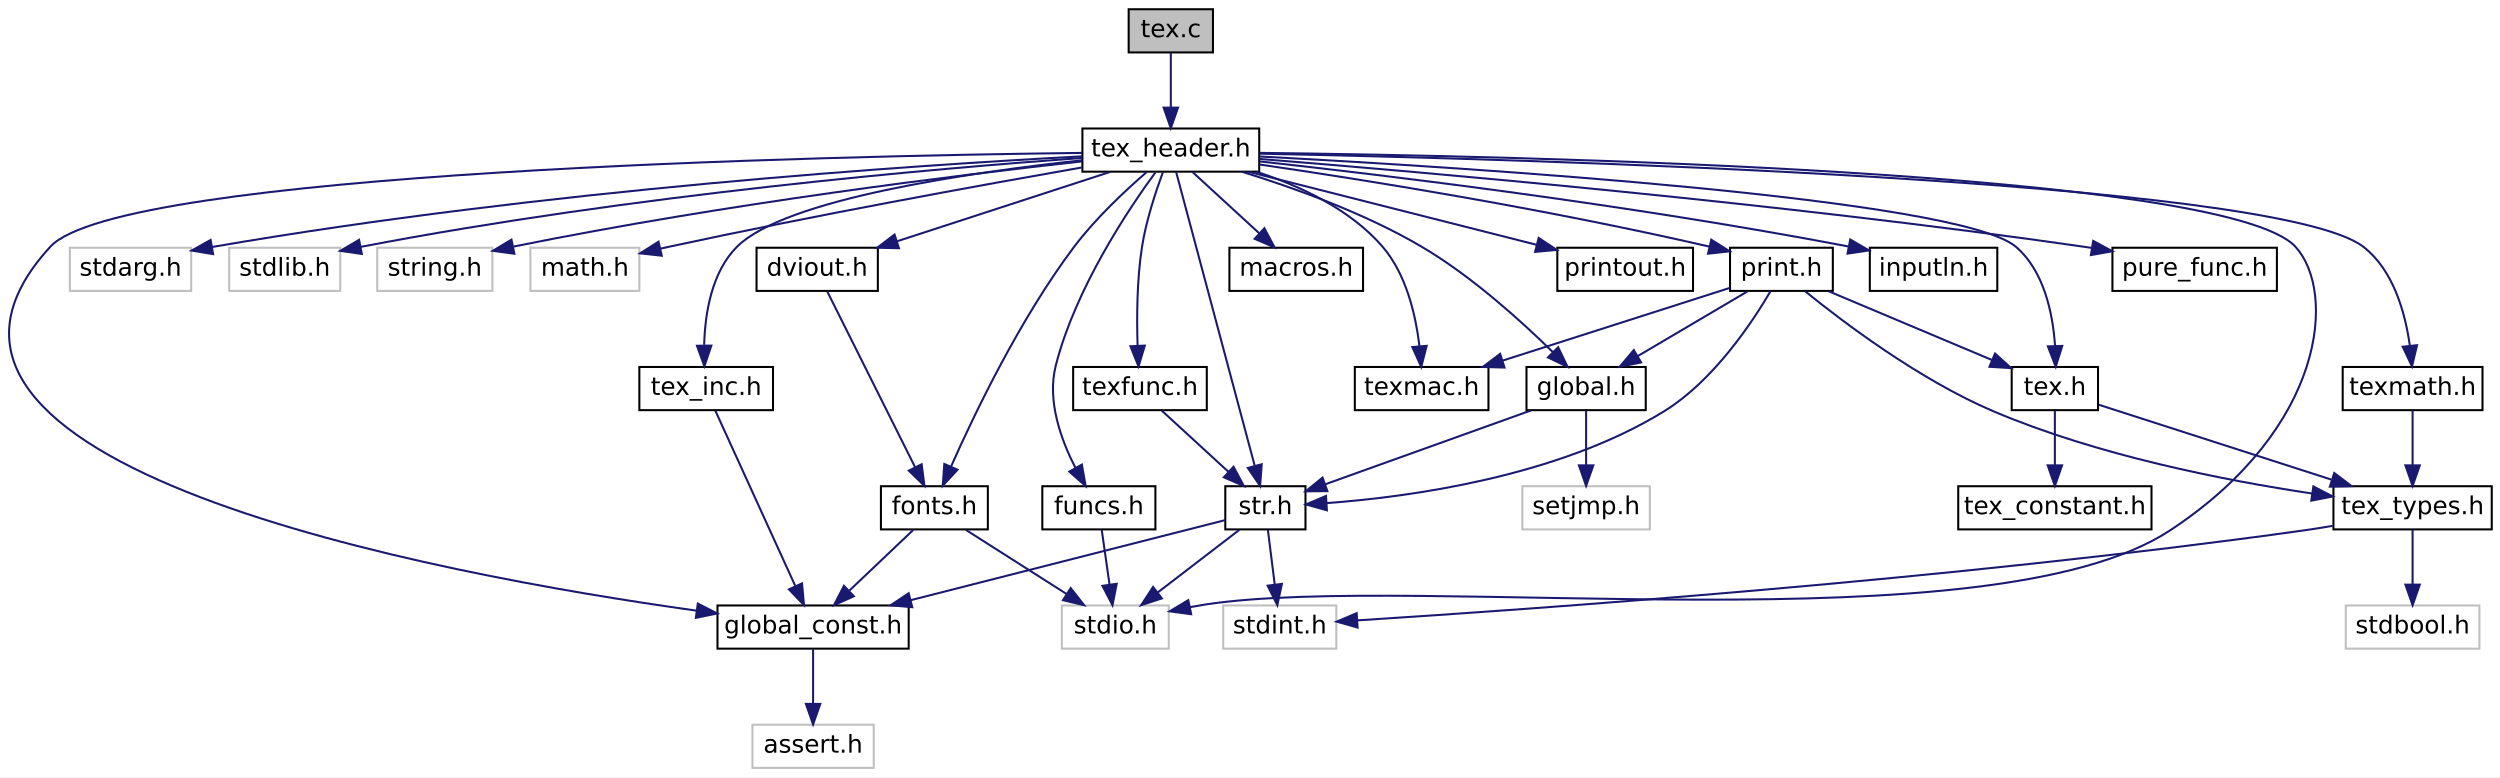
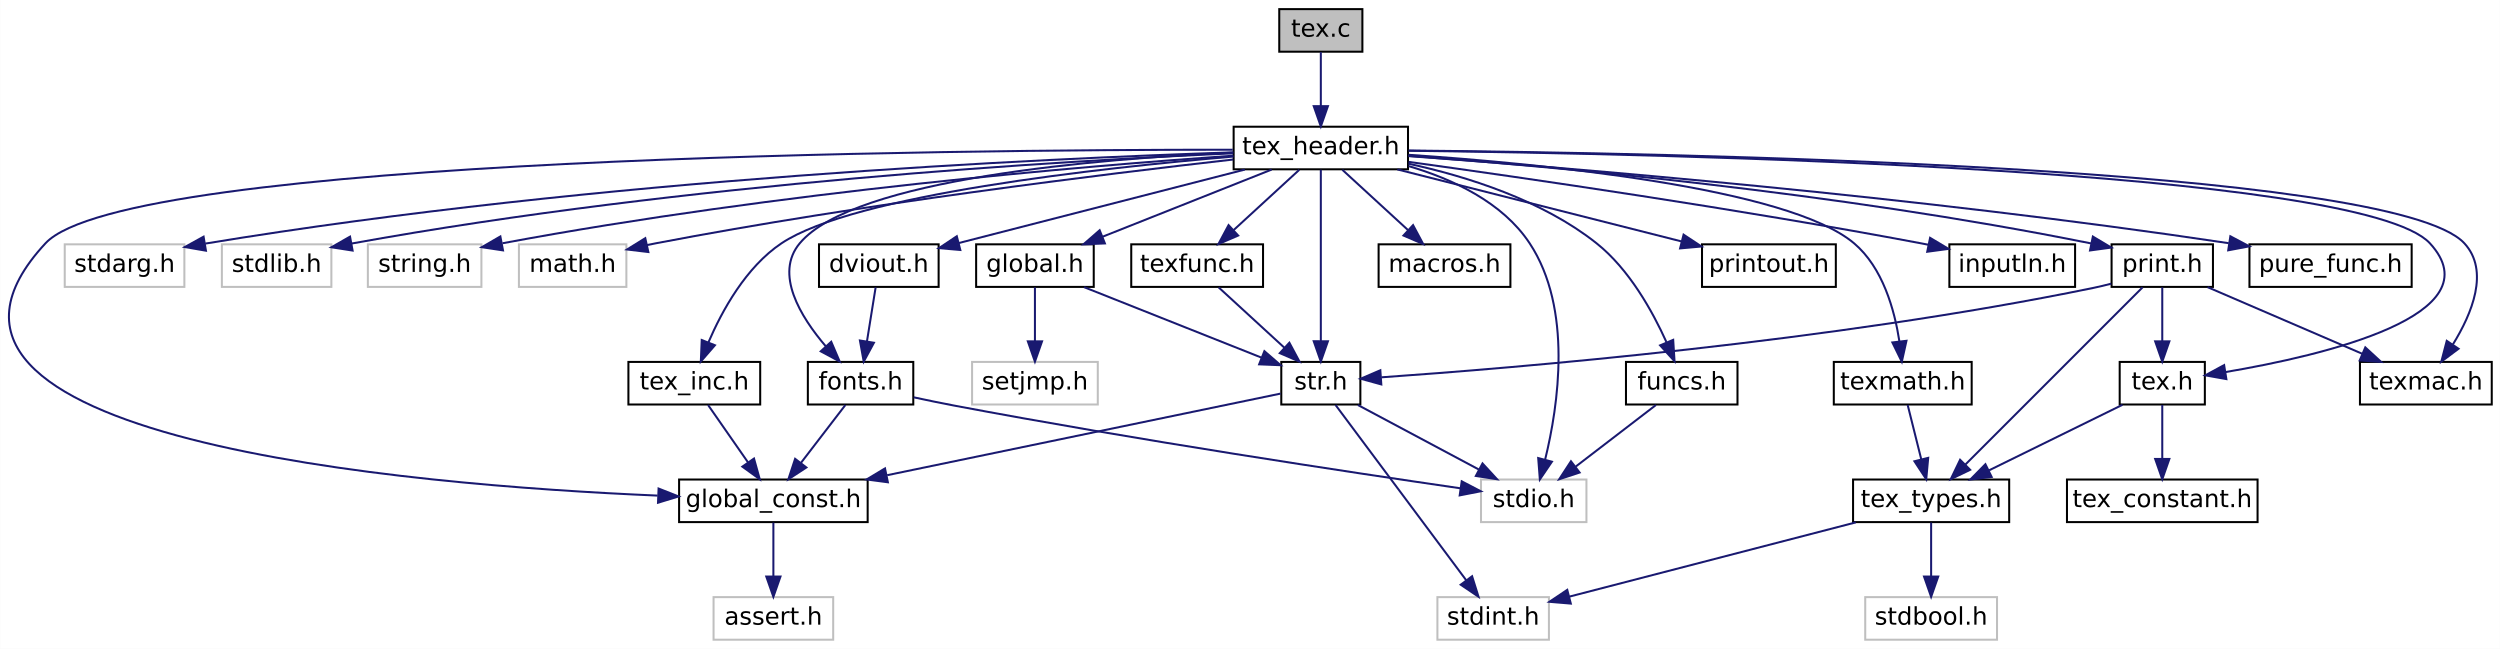
- <svg xmlns="http://www.w3.org/2000/svg" xmlns:xlink="http://www.w3.org/1999/xlink" width="1216pt" height="378pt" viewBox="0.00 0.00 1215.97 378.00">
-   <g id="graph0" class="graph" transform="scale(1 1) rotate(0) translate(4 374)">
-     <polygon fill="white" stroke="transparent" points="-4,4 -4,-374 1211.97,-374 1211.97,4 -4,4" />
+ <svg xmlns="http://www.w3.org/2000/svg" xmlns:xlink="http://www.w3.org/1999/xlink" width="1233pt" height="320pt" viewBox="0.00 0.00 1232.86 320.00">
+   <g id="graph0" class="graph" transform="scale(1 1) rotate(0) translate(4 316)">
+     <polygon fill="white" stroke="transparent" points="-4,4 -4,-316 1228.86,-316 1228.86,4 -4,4" />
    <g id="node1" class="node">
      <g id="a_node1">
        <a xlink:title=" ">
-           <polygon fill="#bfbfbf" stroke="black" points="544.97,-348.5 544.97,-369.5 585.97,-369.5 585.97,-348.5 544.97,-348.5" />
-           <text text-anchor="middle" x="565.47" y="-355.9" font-family="DejaVuSans" font-size="12.00">tex.c</text>
+           <polygon fill="#bfbfbf" stroke="black" points="626.86,-290.5 626.86,-311.5 667.86,-311.5 667.86,-290.5 626.86,-290.5" />
+           <text text-anchor="middle" x="647.36" y="-297.9" font-family="DejaVuSans" font-size="12.00">tex.c</text>
        </a>
      </g>
    </g>
    <g id="node2" class="node">
      <g id="a_node2">
        <a xlink:href="tex__header_8h.html" target="_top" xlink:title=" ">
-           <polygon fill="white" stroke="black" points="522.47,-290.5 522.47,-311.5 608.47,-311.5 608.47,-290.5 522.47,-290.5" />
-           <text text-anchor="middle" x="565.47" y="-297.9" font-family="DejaVuSans" font-size="12.00">tex_header.h</text>
+           <polygon fill="white" stroke="black" points="604.36,-232.5 604.36,-253.5 690.36,-253.5 690.36,-232.5 604.36,-232.5" />
+           <text text-anchor="middle" x="647.36" y="-239.9" font-family="DejaVuSans" font-size="12.00">tex_header.h</text>
        </a>
      </g>
    </g>
    <g id="edge1" class="edge">
-       <path fill="none" stroke="midnightblue" d="M565.47,-348.25C565.47,-340.94 565.47,-330.69 565.47,-321.7" />
-       <polygon fill="midnightblue" stroke="midnightblue" points="568.97,-321.64 565.47,-311.64 561.97,-321.64 568.97,-321.64" />
+       <path fill="none" stroke="midnightblue" d="M647.36,-290.25C647.36,-282.94 647.36,-272.69 647.36,-263.7" />
+       <polygon fill="midnightblue" stroke="midnightblue" points="650.86,-263.64 647.36,-253.64 643.86,-263.64 650.86,-263.64" />
    </g>
    <g id="node3" class="node">
      <g id="a_node3">
        <a xlink:title=" ">
-           <polygon fill="white" stroke="#bfbfbf" points="512.47,-58.5 512.47,-79.5 564.47,-79.5 564.47,-58.5 512.47,-58.5" />
-           <text text-anchor="middle" x="538.47" y="-65.9" font-family="DejaVuSans" font-size="12.00">stdio.h</text>
+           <polygon fill="white" stroke="#bfbfbf" points="726.36,-58.5 726.36,-79.5 778.36,-79.5 778.36,-58.5 726.36,-58.5" />
+           <text text-anchor="middle" x="752.36" y="-65.9" font-family="DejaVuSans" font-size="12.00">stdio.h</text>
        </a>
      </g>
    </g>
    <g id="edge2" class="edge">
-       <path fill="none" stroke="midnightblue" d="M608.83,-299.65C732.22,-298.19 1078.61,-290.83 1112.47,-254 1132.43,-232.3 1127.41,-165.93 1051.47,-116 964.13,-58.57 685.83,-95.63 582.47,-80 579.97,-79.62 577.39,-79.18 574.8,-78.69" />
-       <polygon fill="midnightblue" stroke="midnightblue" points="575.38,-75.24 564.88,-76.66 573.97,-82.1 575.38,-75.24" />
+       <path fill="none" stroke="midnightblue" d="M690.6,-234.09C712.4,-227.69 736.98,-216.27 750.36,-196 771.66,-163.73 764.5,-115.95 758.02,-89.47" />
+       <polygon fill="midnightblue" stroke="midnightblue" points="761.33,-88.29 755.38,-79.53 754.57,-90.09 761.33,-88.29" />
    </g>
    <g id="node4" class="node">
      <g id="a_node4">
        <a xlink:title=" ">
-           <polygon fill="white" stroke="#bfbfbf" points="29.97,-232.5 29.97,-253.5 88.97,-253.5 88.97,-232.5 29.97,-232.5" />
-           <text text-anchor="middle" x="59.47" y="-239.9" font-family="DejaVuSans" font-size="12.00">stdarg.h</text>
+           <polygon fill="white" stroke="#bfbfbf" points="27.86,-174.5 27.86,-195.5 86.86,-195.5 86.86,-174.5 27.86,-174.5" />
+           <text text-anchor="middle" x="57.36" y="-181.9" font-family="DejaVuSans" font-size="12.00">stdarg.h</text>
        </a>
      </g>
    </g>
    <g id="edge3" class="edge">
-       <path fill="none" stroke="midnightblue" d="M522.36,-297.96C441.33,-293.65 260.72,-281.78 99.3,-253.89" />
-       <polygon fill="midnightblue" stroke="midnightblue" points="99.64,-250.4 89.18,-252.12 98.43,-257.29 99.64,-250.4" />
+       <path fill="none" stroke="midnightblue" d="M604.18,-240.86C512.49,-237.9 291.5,-227.97 97.17,-195.86" />
+       <polygon fill="midnightblue" stroke="midnightblue" points="97.5,-192.36 87.06,-194.16 96.34,-199.27 97.5,-192.36" />
    </g>
    <g id="node5" class="node">
      <g id="a_node5">
        <a xlink:title=" ">
-           <polygon fill="white" stroke="#bfbfbf" points="107.47,-232.5 107.47,-253.5 161.47,-253.5 161.47,-232.5 107.47,-232.5" />
-           <text text-anchor="middle" x="134.47" y="-239.9" font-family="DejaVuSans" font-size="12.00">stdlib.h</text>
+           <polygon fill="white" stroke="#bfbfbf" points="105.36,-174.5 105.36,-195.5 159.36,-195.5 159.36,-174.5 105.36,-174.5" />
+           <text text-anchor="middle" x="132.36" y="-181.9" font-family="DejaVuSans" font-size="12.00">stdlib.h</text>
        </a>
      </g>
    </g>
    <g id="edge4" class="edge">
-       <path fill="none" stroke="midnightblue" d="M522.47,-297.19C451.32,-292.05 304.56,-279.45 171.46,-253.93" />
-       <polygon fill="midnightblue" stroke="midnightblue" points="171.98,-250.47 161.49,-251.99 170.64,-257.34 171.98,-250.47" />
+       <path fill="none" stroke="midnightblue" d="M604.07,-240.38C521.28,-236.74 334.77,-225.91 169.23,-195.87" />
+       <polygon fill="midnightblue" stroke="midnightblue" points="169.83,-192.42 159.37,-194.05 168.57,-199.3 169.83,-192.42" />
    </g>
    <g id="node6" class="node">
      <g id="a_node6">
        <a xlink:title=" ">
-           <polygon fill="white" stroke="#bfbfbf" points="179.47,-232.5 179.47,-253.5 235.47,-253.5 235.47,-232.5 179.47,-232.5" />
-           <text text-anchor="middle" x="207.47" y="-239.9" font-family="DejaVuSans" font-size="12.00">string.h</text>
+           <polygon fill="white" stroke="#bfbfbf" points="177.36,-174.5 177.36,-195.5 233.36,-195.5 233.36,-174.5 177.36,-174.5" />
+           <text text-anchor="middle" x="205.36" y="-181.9" font-family="DejaVuSans" font-size="12.00">string.h</text>
        </a>
      </g>
    </g>
    <g id="edge5" class="edge">
-       <path fill="none" stroke="midnightblue" d="M522.35,-295.51C462.39,-288.89 350.32,-275.19 245.76,-254.07" />
-       <polygon fill="midnightblue" stroke="midnightblue" points="246.17,-250.58 235.67,-252 244.76,-257.44 246.17,-250.58" />
+       <path fill="none" stroke="midnightblue" d="M604.18,-239.24C531.6,-234.15 380.48,-221.54 243.77,-196.03" />
+       <polygon fill="midnightblue" stroke="midnightblue" points="244.01,-192.51 233.54,-194.09 242.71,-199.39 244.01,-192.51" />
    </g>
    <g id="node7" class="node">
      <g id="a_node7">
        <a xlink:title=" ">
-           <polygon fill="white" stroke="#bfbfbf" points="253.97,-232.5 253.97,-253.5 306.97,-253.5 306.97,-232.5 253.97,-232.5" />
-           <text text-anchor="middle" x="280.47" y="-239.9" font-family="DejaVuSans" font-size="12.00">math.h</text>
+           <polygon fill="white" stroke="#bfbfbf" points="251.86,-174.5 251.86,-195.5 304.86,-195.5 304.86,-174.5 251.86,-174.5" />
+           <text text-anchor="middle" x="278.36" y="-181.9" font-family="DejaVuSans" font-size="12.00">math.h</text>
        </a>
      </g>
    </g>
    <g id="edge6" class="edge">
-       <path fill="none" stroke="midnightblue" d="M522.14,-292.54C473.25,-283.97 391.42,-269.11 321.47,-254 320.04,-253.69 318.58,-253.37 317.11,-253.04" />
-       <polygon fill="midnightblue" stroke="midnightblue" points="317.87,-249.62 307.33,-250.77 316.28,-256.44 317.87,-249.62" />
+       <path fill="none" stroke="midnightblue" d="M604.15,-237.33C541.2,-230.22 420.73,-215.42 319.36,-196 317.92,-195.72 316.45,-195.43 314.98,-195.12" />
+       <polygon fill="midnightblue" stroke="midnightblue" points="315.7,-191.7 305.18,-192.95 314.18,-198.53 315.7,-191.7" />
    </g>
    <g id="node8" class="node">
      <g id="a_node8">
        <a xlink:href="global__const_8h.html" target="_top" xlink:title=" ">
-           <polygon fill="white" stroke="black" points="344.97,-58.5 344.97,-79.5 437.97,-79.5 437.97,-58.5 344.97,-58.5" />
-           <text text-anchor="middle" x="391.47" y="-65.9" font-family="DejaVuSans" font-size="12.00">global_const.h</text>
+           <polygon fill="white" stroke="black" points="330.86,-58.5 330.86,-79.5 423.86,-79.5 423.86,-58.5 330.86,-58.5" />
+           <text text-anchor="middle" x="377.36" y="-65.9" font-family="DejaVuSans" font-size="12.00">global_const.h</text>
        </a>
      </g>
    </g>
    <g id="edge7" class="edge">
-       <path fill="none" stroke="midnightblue" d="M522.28,-299.63C399.33,-298.14 54.21,-290.7 20.47,-254 -77.48,-147.42 208.13,-94.67 334.56,-77.01" />
-       <polygon fill="midnightblue" stroke="midnightblue" points="335.4,-80.42 344.83,-75.6 334.45,-73.49 335.4,-80.42" />
+       <path fill="none" stroke="midnightblue" d="M603.92,-242.16C468.1,-242.2 58.1,-238.76 18.36,-196 -71.55,-99.28 197.92,-76.78 320.28,-71.57" />
+       <polygon fill="midnightblue" stroke="midnightblue" points="320.74,-75.05 330.6,-71.15 320.46,-68.06 320.74,-75.05" />
    </g>
    <g id="node10" class="node">
      <g id="a_node10">
        <a xlink:href="tex__inc_8h.html" target="_top" xlink:title=" ">
-           <polygon fill="white" stroke="black" points="306.97,-174.5 306.97,-195.5 371.97,-195.5 371.97,-174.5 306.97,-174.5" />
-           <text text-anchor="middle" x="339.47" y="-181.9" font-family="DejaVuSans" font-size="12.00">tex_inc.h</text>
+           <polygon fill="white" stroke="black" points="305.86,-116.5 305.86,-137.5 370.86,-137.5 370.86,-116.5 305.86,-116.5" />
+           <text text-anchor="middle" x="338.36" y="-123.9" font-family="DejaVuSans" font-size="12.00">tex_inc.h</text>
        </a>
      </g>
    </g>
    <g id="edge9" class="edge">
-       <path fill="none" stroke="midnightblue" d="M522.45,-296.06C467.77,-290.16 377.7,-277.17 354.47,-254 342.06,-241.62 338.9,-221.44 338.49,-206.27" />
-       <polygon fill="midnightblue" stroke="midnightblue" points="341.99,-205.9 338.6,-195.87 334.99,-205.83 341.99,-205.9" />
+       <path fill="none" stroke="midnightblue" d="M604.31,-238.79C538.61,-233.2 417.16,-219.92 381.36,-196 363.83,-184.29 352.02,-162.75 345.28,-147.04" />
+       <polygon fill="midnightblue" stroke="midnightblue" points="348.53,-145.72 341.58,-137.72 342.02,-148.31 348.53,-145.72" />
    </g>
    <g id="node11" class="node">
      <g id="a_node11">
        <a xlink:href="texmath_8h.html" target="_top" xlink:title=" ">
-           <polygon fill="white" stroke="black" points="1135.47,-174.5 1135.47,-195.5 1203.47,-195.5 1203.47,-174.5 1135.47,-174.5" />
-           <text text-anchor="middle" x="1169.47" y="-181.9" font-family="DejaVuSans" font-size="12.00">texmath.h</text>
+           <polygon fill="white" stroke="black" points="900.36,-116.5 900.36,-137.5 968.36,-137.5 968.36,-116.5 900.36,-116.5" />
+           <text text-anchor="middle" x="934.36" y="-123.9" font-family="DejaVuSans" font-size="12.00">texmath.h</text>
        </a>
      </g>
    </g>
    <g id="edge11" class="edge">
-       <path fill="none" stroke="midnightblue" d="M608.57,-299.25C735.74,-296.69 1103.18,-286.51 1145.47,-254 1160.17,-242.7 1165.9,-221.73 1168.11,-206.05" />
-       <polygon fill="midnightblue" stroke="midnightblue" points="1171.62,-206.09 1169.18,-195.78 1164.66,-205.36 1171.62,-206.09" />
+       <path fill="none" stroke="midnightblue" d="M690.61,-239.65C756.51,-235.23 877.85,-223.51 910.36,-196 924.51,-184.03 930.32,-163.16 932.7,-147.69" />
+       <polygon fill="midnightblue" stroke="midnightblue" points="936.2,-147.92 933.9,-137.58 929.25,-147.1 936.2,-147.92" />
    </g>
    <g id="node15" class="node">
      <g id="a_node15">
        <a xlink:href="tex_8h.html" target="_top" xlink:title=" ">
-           <polygon fill="white" stroke="black" points="974.47,-174.5 974.47,-195.5 1016.47,-195.5 1016.47,-174.5 974.47,-174.5" />
-           <text text-anchor="middle" x="995.47" y="-181.9" font-family="DejaVuSans" font-size="12.00">tex.h</text>
+           <polygon fill="white" stroke="black" points="1041.36,-116.5 1041.36,-137.5 1083.36,-137.5 1083.36,-116.5 1041.36,-116.5" />
+           <text text-anchor="middle" x="1062.36" y="-123.9" font-family="DejaVuSans" font-size="12.00">tex.h</text>
        </a>
      </g>
    </g>
    <g id="edge15" class="edge">
-       <path fill="none" stroke="midnightblue" d="M608.56,-297.88C708.33,-292.59 948.82,-277.52 976.47,-254 990.3,-242.24 994.49,-221.34 995.56,-205.8" />
-       <polygon fill="midnightblue" stroke="midnightblue" points="999.06,-205.75 995.89,-195.64 992.07,-205.53 999.06,-205.75" />
+       <path fill="none" stroke="midnightblue" d="M690.71,-241.65C814.1,-240.19 1160.49,-232.83 1194.36,-196 1226.87,-160.64 1142.13,-140.73 1093.59,-132.51" />
+       <polygon fill="midnightblue" stroke="midnightblue" points="1093.98,-129.03 1083.55,-130.89 1092.87,-135.94 1093.98,-129.03" />
    </g>
    <g id="node17" class="node">
      <g id="a_node17">
        <a xlink:href="str_8h.html" target="_top" xlink:title=" ">
-           <polygon fill="white" stroke="black" points="591.97,-116.5 591.97,-137.5 630.97,-137.5 630.97,-116.5 591.97,-116.5" />
-           <text text-anchor="middle" x="611.47" y="-123.9" font-family="DejaVuSans" font-size="12.00">str.h</text>
+           <polygon fill="white" stroke="black" points="627.86,-116.5 627.86,-137.5 666.86,-137.5 666.86,-116.5 627.86,-116.5" />
+           <text text-anchor="middle" x="647.36" y="-123.9" font-family="DejaVuSans" font-size="12.00">str.h</text>
        </a>
      </g>
    </g>
    <g id="edge18" class="edge">
-       <path fill="none" stroke="midnightblue" d="M568.08,-290.26C575.42,-262.82 596.36,-184.51 606.22,-147.64" />
-       <polygon fill="midnightblue" stroke="midnightblue" points="609.69,-148.2 608.9,-137.63 602.93,-146.39 609.69,-148.2" />
+       <path fill="none" stroke="midnightblue" d="M647.36,-232.28C647.36,-213.6 647.36,-172.37 647.36,-147.72" />
+       <polygon fill="midnightblue" stroke="midnightblue" points="650.86,-147.69 647.36,-137.69 643.86,-147.7 650.86,-147.69" />
    </g>
    <g id="node18" class="node">
      <g id="a_node18">
        <a xlink:href="texmac_8h.html" target="_top" xlink:title=" ">
-           <polygon fill="white" stroke="black" points="654.97,-174.5 654.97,-195.5 719.97,-195.5 719.97,-174.5 654.97,-174.5" />
-           <text text-anchor="middle" x="687.47" y="-181.9" font-family="DejaVuSans" font-size="12.00">texmac.h</text>
+           <polygon fill="white" stroke="black" points="1159.86,-116.5 1159.86,-137.5 1224.86,-137.5 1224.86,-116.5 1159.86,-116.5" />
+           <text text-anchor="middle" x="1192.36" y="-123.9" font-family="DejaVuSans" font-size="12.00">texmac.h</text>
        </a>
      </g>
    </g>
    <g id="edge22" class="edge">
-       <path fill="none" stroke="midnightblue" d="M607.25,-290.42C628.35,-283.57 652.74,-272.24 668.47,-254 680.08,-240.54 684.64,-220.5 686.4,-205.67" />
-       <polygon fill="midnightblue" stroke="midnightblue" points="689.91,-205.79 687.28,-195.53 682.93,-205.19 689.91,-205.79" />
+       <path fill="none" stroke="midnightblue" d="M690.7,-241.76C816.72,-240.63 1176.28,-234.06 1211.36,-196 1223.88,-182.42 1215.07,-161.26 1205.71,-146.15" />
+       <polygon fill="midnightblue" stroke="midnightblue" points="1208.48,-144 1199.99,-137.65 1202.67,-147.9 1208.48,-144" />
    </g>
    <g id="node19" class="node">
      <g id="a_node19">
        <a xlink:href="macros_8h.html" target="_top" xlink:title=" ">
-           <polygon fill="white" stroke="black" points="593.97,-232.5 593.97,-253.5 658.97,-253.5 658.97,-232.5 593.97,-232.5" />
-           <text text-anchor="middle" x="626.47" y="-239.9" font-family="DejaVuSans" font-size="12.00">macros.h</text>
+           <polygon fill="white" stroke="black" points="675.86,-174.5 675.86,-195.5 740.86,-195.5 740.86,-174.5 675.86,-174.5" />
+           <text text-anchor="middle" x="708.36" y="-181.9" font-family="DejaVuSans" font-size="12.00">macros.h</text>
        </a>
      </g>
    </g>
    <g id="edge23" class="edge">
-       <path fill="none" stroke="midnightblue" d="M576.1,-290.25C585.02,-282.05 597.96,-270.17 608.49,-260.51" />
-       <polygon fill="midnightblue" stroke="midnightblue" points="610.97,-262.98 615.97,-253.64 606.24,-257.83 610.97,-262.98" />
+       <path fill="none" stroke="midnightblue" d="M657.98,-232.25C666.91,-224.05 679.85,-212.17 690.38,-202.51" />
+       <polygon fill="midnightblue" stroke="midnightblue" points="692.85,-204.98 697.85,-195.64 688.12,-199.83 692.85,-204.98" />
    </g>
    <g id="node20" class="node">
      <g id="a_node20">
        <a xlink:href="funcs_8h.html" target="_top" xlink:title=" ">
-           <polygon fill="white" stroke="black" points="502.97,-116.5 502.97,-137.5 557.97,-137.5 557.97,-116.5 502.97,-116.5" />
-           <text text-anchor="middle" x="530.47" y="-123.9" font-family="DejaVuSans" font-size="12.00">funcs.h</text>
+           <polygon fill="white" stroke="black" points="797.86,-116.5 797.86,-137.5 852.86,-137.5 852.86,-116.5 797.86,-116.5" />
+           <text text-anchor="middle" x="825.36" y="-123.9" font-family="DejaVuSans" font-size="12.00">funcs.h</text>
        </a>
      </g>
    </g>
    <g id="edge24" class="edge">
-       <path fill="none" stroke="midnightblue" d="M558.13,-290.36C545.23,-272.77 519,-233.78 509.47,-196 505.2,-179.03 512.08,-160.03 519.08,-146.43" />
-       <polygon fill="midnightblue" stroke="midnightblue" points="522.2,-148.03 524.05,-137.59 516.1,-144.6 522.2,-148.03" />
+       <path fill="none" stroke="midnightblue" d="M690.56,-235.27C719.29,-229.02 756.53,-217.33 783.36,-196 799.42,-183.23 810.94,-162.52 817.8,-147.31" />
+       <polygon fill="midnightblue" stroke="midnightblue" points="821.15,-148.39 821.81,-137.82 814.7,-145.67 821.15,-148.39" />
    </g>
    <g id="node21" class="node">
      <g id="a_node21">
        <a xlink:href="global_8h.html" target="_top" xlink:title=" ">
-           <polygon fill="white" stroke="black" points="738.47,-174.5 738.47,-195.5 796.47,-195.5 796.47,-174.5 738.47,-174.5" />
-           <text text-anchor="middle" x="767.47" y="-181.9" font-family="DejaVuSans" font-size="12.00">global.h</text>
+           <polygon fill="white" stroke="black" points="477.36,-174.5 477.36,-195.5 535.36,-195.5 535.36,-174.5 477.36,-174.5" />
+           <text text-anchor="middle" x="506.36" y="-181.9" font-family="DejaVuSans" font-size="12.00">global.h</text>
        </a>
      </g>
    </g>
    <g id="edge26" class="edge">
-       <path fill="none" stroke="midnightblue" d="M600.03,-290.47C625.27,-282.69 659.78,-270.32 687.47,-254 711.81,-239.66 736,-217.76 751.3,-202.71" />
-       <polygon fill="midnightblue" stroke="midnightblue" points="753.87,-205.09 758.45,-195.54 748.91,-200.15 753.87,-205.09" />
+       <path fill="none" stroke="midnightblue" d="M623.12,-232.37C600.08,-223.22 565.24,-209.38 539.61,-199.21" />
+       <polygon fill="midnightblue" stroke="midnightblue" points="540.87,-195.94 530.28,-195.5 538.28,-202.45 540.87,-195.94" />
    </g>
    <g id="node23" class="node">
      <g id="a_node23">
        <a xlink:href="printout_8h.html" target="_top" xlink:title=" ">
-           <polygon fill="white" stroke="black" points="753.47,-232.5 753.47,-253.5 819.47,-253.5 819.47,-232.5 753.47,-232.5" />
-           <text text-anchor="middle" x="786.47" y="-239.9" font-family="DejaVuSans" font-size="12.00">printout.h</text>
+           <polygon fill="white" stroke="black" points="835.36,-174.5 835.36,-195.5 901.36,-195.5 901.36,-174.5 835.36,-174.5" />
+           <text text-anchor="middle" x="868.36" y="-181.9" font-family="DejaVuSans" font-size="12.00">printout.h</text>
        </a>
      </g>
    </g>
    <g id="edge29" class="edge">
-       <path fill="none" stroke="midnightblue" d="M603.21,-290.44C642.08,-280.59 702.57,-265.26 743.32,-254.94" />
-       <polygon fill="midnightblue" stroke="midnightblue" points="744.39,-258.27 753.22,-252.43 742.67,-251.49 744.39,-258.27" />
+       <path fill="none" stroke="midnightblue" d="M685.1,-232.44C723.97,-222.59 784.46,-207.26 825.2,-196.94" />
+       <polygon fill="midnightblue" stroke="midnightblue" points="826.27,-200.27 835.11,-194.43 824.55,-193.49 826.27,-200.27" />
    </g>
    <g id="node24" class="node">
      <g id="a_node24">
        <a xlink:href="fonts_8h.html" target="_top" xlink:title=" ">
-           <polygon fill="white" stroke="black" points="424.47,-116.5 424.47,-137.5 476.47,-137.5 476.47,-116.5 424.47,-116.5" />
-           <text text-anchor="middle" x="450.47" y="-123.9" font-family="DejaVuSans" font-size="12.00">fonts.h</text>
+           <polygon fill="white" stroke="black" points="394.36,-116.5 394.36,-137.5 446.36,-137.5 446.36,-116.5 394.36,-116.5" />
+           <text text-anchor="middle" x="420.36" y="-123.9" font-family="DejaVuSans" font-size="12.00">fonts.h</text>
        </a>
      </g>
    </g>
    <g id="edge30" class="edge">
-       <path fill="none" stroke="midnightblue" d="M553.68,-290.26C543.53,-281.48 528.91,-267.86 518.47,-254 492.19,-219.1 469.94,-172.72 458.58,-147.08" />
-       <polygon fill="midnightblue" stroke="midnightblue" points="461.72,-145.52 454.52,-137.75 455.3,-148.32 461.72,-145.52" />
+       <path fill="none" stroke="midnightblue" d="M604.16,-240.72C538.18,-237.75 417.12,-227.98 390.36,-196 377.78,-180.97 390.69,-159.84 403.26,-145.14" />
+       <polygon fill="midnightblue" stroke="midnightblue" points="405.89,-147.45 410.05,-137.71 400.72,-142.73 405.89,-147.45" />
    </g>
    <g id="node25" class="node">
      <g id="a_node25">
        <a xlink:href="inputln_8h.html" target="_top" xlink:title=" ">
-           <polygon fill="white" stroke="black" points="905.47,-232.5 905.47,-253.5 967.47,-253.5 967.47,-232.5 905.47,-232.5" />
-           <text text-anchor="middle" x="936.47" y="-239.9" font-family="DejaVuSans" font-size="12.00">inputln.h</text>
+           <polygon fill="white" stroke="black" points="957.36,-174.5 957.36,-195.5 1019.36,-195.5 1019.36,-174.5 957.36,-174.5" />
+           <text text-anchor="middle" x="988.36" y="-181.9" font-family="DejaVuSans" font-size="12.00">inputln.h</text>
        </a>
      </g>
    </g>
    <g id="edge33" class="edge">
-       <path fill="none" stroke="midnightblue" d="M608.56,-295.5C670.04,-288.76 786.62,-274.76 894.98,-254.13" />
-       <polygon fill="midnightblue" stroke="midnightblue" points="895.95,-257.51 905.1,-252.18 894.62,-250.64 895.95,-257.51" />
+       <path fill="none" stroke="midnightblue" d="M690.65,-236.16C748.44,-228.17 853.92,-212.87 943.36,-196 944.6,-195.77 945.85,-195.52 947.12,-195.27" />
+       <polygon fill="midnightblue" stroke="midnightblue" points="947.85,-198.7 956.94,-193.25 946.44,-191.84 947.85,-198.7" />
    </g>
    <g id="node26" class="node">
      <g id="a_node26">
        <a xlink:href="dviout_8h.html" target="_top" xlink:title=" ">
-           <polygon fill="white" stroke="black" points="363.97,-232.5 363.97,-253.5 422.97,-253.5 422.97,-232.5 363.97,-232.5" />
-           <text text-anchor="middle" x="393.47" y="-239.9" font-family="DejaVuSans" font-size="12.00">dviout.h</text>
+           <polygon fill="white" stroke="black" points="399.86,-174.5 399.86,-195.5 458.86,-195.5 458.86,-174.5 399.86,-174.5" />
+           <text text-anchor="middle" x="429.36" y="-181.9" font-family="DejaVuSans" font-size="12.00">dviout.h</text>
        </a>
      </g>
    </g>
    <g id="edge34" class="edge">
-       <path fill="none" stroke="midnightblue" d="M535.91,-290.37C507.31,-281.06 463.8,-266.9 432.39,-256.67" />
-       <polygon fill="midnightblue" stroke="midnightblue" points="433.25,-253.27 422.66,-253.5 431.08,-259.93 433.25,-253.27" />
+       <path fill="none" stroke="midnightblue" d="M609.88,-232.37C570.49,-222.25 508.79,-206.4 468.7,-196.11" />
+       <polygon fill="midnightblue" stroke="midnightblue" points="469.56,-192.71 459.01,-193.62 467.82,-199.49 469.56,-192.71" />
    </g>
    <g id="node27" class="node">
      <g id="a_node27">
        <a xlink:href="pure__func_8h.html" target="_top" xlink:title=" ">
-           <polygon fill="white" stroke="black" points="1023.47,-232.5 1023.47,-253.5 1103.47,-253.5 1103.47,-232.5 1023.47,-232.5" />
-           <text text-anchor="middle" x="1063.47" y="-239.9" font-family="DejaVuSans" font-size="12.00">pure_func.h</text>
+           <polygon fill="white" stroke="black" points="1105.36,-174.5 1105.36,-195.5 1185.36,-195.5 1185.36,-174.5 1105.36,-174.5" />
+           <text text-anchor="middle" x="1145.36" y="-181.9" font-family="DejaVuSans" font-size="12.00">pure_func.h</text>
        </a>
      </g>
    </g>
    <g id="edge36" class="edge">
-       <path fill="none" stroke="midnightblue" d="M608.48,-296.69C687.92,-290.33 862.97,-275.12 1009.47,-254 1010.75,-253.82 1012.04,-253.62 1013.34,-253.43" />
-       <polygon fill="midnightblue" stroke="midnightblue" points="1014.12,-256.84 1023.43,-251.78 1013,-249.93 1014.12,-256.84" />
+       <path fill="none" stroke="midnightblue" d="M690.57,-239.01C769.1,-233.26 940.64,-219.27 1095.15,-196.05" />
+       <polygon fill="midnightblue" stroke="midnightblue" points="1095.94,-199.47 1105.3,-194.51 1094.89,-192.55 1095.94,-199.47" />
    </g>
    <g id="node28" class="node">
      <g id="a_node28">
        <a xlink:href="print_8h.html" target="_top" xlink:title=" ">
-           <polygon fill="white" stroke="black" points="837.47,-232.5 837.47,-253.5 887.47,-253.5 887.47,-232.5 837.47,-232.5" />
-           <text text-anchor="middle" x="862.47" y="-239.9" font-family="DejaVuSans" font-size="12.00">print.h</text>
+           <polygon fill="white" stroke="black" points="1037.36,-174.5 1037.36,-195.5 1087.36,-195.5 1087.36,-174.5 1037.36,-174.5" />
+           <text text-anchor="middle" x="1062.36" y="-181.9" font-family="DejaVuSans" font-size="12.00">print.h</text>
        </a>
      </g>
    </g>
    <g id="edge37" class="edge">
-       <path fill="none" stroke="midnightblue" d="M608.6,-293.99C658.95,-286.63 744.88,-273.02 827.51,-254.03" />
-       <polygon fill="midnightblue" stroke="midnightblue" points="828.36,-257.42 837.31,-251.75 826.77,-250.61 828.36,-257.42" />
+       <path fill="none" stroke="midnightblue" d="M690.59,-239.13C759.83,-234.02 899.96,-221.58 1027.3,-195.93" />
+       <polygon fill="midnightblue" stroke="midnightblue" points="1028.13,-199.33 1037.22,-193.9 1026.73,-192.47 1028.13,-199.33" />
    </g>
    <g id="node29" class="node">
      <g id="a_node29">
        <a xlink:href="texfunc_8h.html" target="_top" xlink:title=" ">
-           <polygon fill="white" stroke="black" points="517.97,-174.5 517.97,-195.5 582.97,-195.5 582.97,-174.5 517.97,-174.5" />
-           <text text-anchor="middle" x="550.47" y="-181.9" font-family="DejaVuSans" font-size="12.00">texfunc.h</text>
-         </a>
-       </g>
-     </g>
-     <g id="edge43" class="edge">
-       <path fill="none" stroke="midnightblue" d="M561.65,-290.32C558.24,-281.13 553.49,-266.87 551.47,-254 548.97,-237.96 548.86,-219.53 549.31,-205.91" />
-       <polygon fill="midnightblue" stroke="midnightblue" points="552.81,-205.9 549.77,-195.76 545.82,-205.59 552.81,-205.9" />
+           <polygon fill="white" stroke="black" points="553.86,-174.5 553.86,-195.5 618.86,-195.5 618.86,-174.5 553.86,-174.5" />
+           <text text-anchor="middle" x="586.36" y="-181.9" font-family="DejaVuSans" font-size="12.00">texfunc.h</text>
+         </a>
+       </g>
+     </g>
+     <g id="edge42" class="edge">
+       <path fill="none" stroke="midnightblue" d="M636.73,-232.25C627.81,-224.05 614.87,-212.17 604.34,-202.51" />
+       <polygon fill="midnightblue" stroke="midnightblue" points="606.59,-199.83 596.86,-195.64 601.86,-204.98 606.59,-199.83" />
    </g>
    <g id="node9" class="node">
      <g id="a_node9">
        <a xlink:title=" ">
-           <polygon fill="white" stroke="#bfbfbf" points="361.97,-0.5 361.97,-21.5 420.97,-21.5 420.97,-0.5 361.97,-0.5" />
-           <text text-anchor="middle" x="391.47" y="-7.9" font-family="DejaVuSans" font-size="12.00">assert.h</text>
+           <polygon fill="white" stroke="#bfbfbf" points="347.86,-0.5 347.86,-21.5 406.86,-21.5 406.86,-0.5 347.86,-0.5" />
+           <text text-anchor="middle" x="377.36" y="-7.9" font-family="DejaVuSans" font-size="12.00">assert.h</text>
        </a>
      </g>
    </g>
    <g id="edge8" class="edge">
-       <path fill="none" stroke="midnightblue" d="M391.47,-58.25C391.47,-50.94 391.47,-40.69 391.47,-31.7" />
-       <polygon fill="midnightblue" stroke="midnightblue" points="394.97,-31.64 391.47,-21.64 387.97,-31.64 394.97,-31.64" />
+       <path fill="none" stroke="midnightblue" d="M377.36,-58.25C377.36,-50.94 377.36,-40.69 377.36,-31.7" />
+       <polygon fill="midnightblue" stroke="midnightblue" points="380.86,-31.64 377.36,-21.64 373.86,-31.64 380.86,-31.64" />
    </g>
    <g id="edge10" class="edge">
-       <path fill="none" stroke="midnightblue" d="M343.91,-174.28C352.5,-155.43 371.58,-113.62 382.78,-89.05" />
-       <polygon fill="midnightblue" stroke="midnightblue" points="386.09,-90.25 387.05,-79.69 379.72,-87.34 386.09,-90.25" />
+       <path fill="none" stroke="midnightblue" d="M345.15,-116.25C350.58,-108.46 358.32,-97.33 364.86,-87.94" />
+       <polygon fill="midnightblue" stroke="midnightblue" points="367.8,-89.85 370.64,-79.64 362.06,-85.85 367.8,-89.85" />
    </g>
    <g id="node12" class="node">
      <g id="a_node12">
        <a xlink:href="tex__types_8h.html" target="_top" xlink:title=" ">
-           <polygon fill="white" stroke="black" points="1130.97,-116.5 1130.97,-137.5 1207.97,-137.5 1207.97,-116.5 1130.97,-116.5" />
-           <text text-anchor="middle" x="1169.47" y="-123.9" font-family="DejaVuSans" font-size="12.00">tex_types.h</text>
+           <polygon fill="white" stroke="black" points="909.86,-58.5 909.86,-79.5 986.86,-79.5 986.86,-58.5 909.86,-58.5" />
+           <text text-anchor="middle" x="948.36" y="-65.9" font-family="DejaVuSans" font-size="12.00">tex_types.h</text>
        </a>
      </g>
    </g>
    <g id="edge12" class="edge">
-       <path fill="none" stroke="midnightblue" d="M1169.47,-174.25C1169.47,-166.94 1169.47,-156.69 1169.47,-147.7" />
-       <polygon fill="midnightblue" stroke="midnightblue" points="1172.97,-147.64 1169.47,-137.64 1165.97,-147.64 1172.97,-147.64" />
+       <path fill="none" stroke="midnightblue" d="M936.8,-116.25C938.64,-108.86 941.24,-98.47 943.51,-89.41" />
+       <polygon fill="midnightblue" stroke="midnightblue" points="946.92,-90.19 945.95,-79.64 940.13,-88.5 946.92,-90.19" />
    </g>
    <g id="node13" class="node">
      <g id="a_node13">
        <a xlink:title=" ">
-           <polygon fill="white" stroke="#bfbfbf" points="1136.97,-58.5 1136.97,-79.5 1201.97,-79.5 1201.97,-58.5 1136.97,-58.5" />
-           <text text-anchor="middle" x="1169.47" y="-65.9" font-family="DejaVuSans" font-size="12.00">stdbool.h</text>
+           <polygon fill="white" stroke="#bfbfbf" points="915.86,-0.5 915.86,-21.5 980.86,-21.5 980.86,-0.5 915.86,-0.5" />
+           <text text-anchor="middle" x="948.36" y="-7.9" font-family="DejaVuSans" font-size="12.00">stdbool.h</text>
        </a>
      </g>
    </g>
    <g id="edge13" class="edge">
-       <path fill="none" stroke="midnightblue" d="M1169.47,-116.25C1169.47,-108.94 1169.47,-98.69 1169.47,-89.7" />
-       <polygon fill="midnightblue" stroke="midnightblue" points="1172.97,-89.64 1169.47,-79.64 1165.97,-89.64 1172.97,-89.64" />
+       <path fill="none" stroke="midnightblue" d="M948.36,-58.25C948.36,-50.94 948.36,-40.69 948.36,-31.7" />
+       <polygon fill="midnightblue" stroke="midnightblue" points="951.86,-31.64 948.36,-21.64 944.86,-31.64 951.86,-31.64" />
    </g>
    <g id="node14" class="node">
      <g id="a_node14">
        <a xlink:title=" ">
-           <polygon fill="white" stroke="#bfbfbf" points="590.97,-58.5 590.97,-79.5 645.97,-79.5 645.97,-58.5 590.97,-58.5" />
-           <text text-anchor="middle" x="618.47" y="-65.9" font-family="DejaVuSans" font-size="12.00">stdint.h</text>
+           <polygon fill="white" stroke="#bfbfbf" points="704.86,-0.5 704.86,-21.5 759.86,-21.5 759.86,-0.5 704.86,-0.5" />
+           <text text-anchor="middle" x="732.36" y="-7.9" font-family="DejaVuSans" font-size="12.00">stdint.h</text>
        </a>
      </g>
    </g>
    <g id="edge14" class="edge">
-       <path fill="none" stroke="midnightblue" d="M1130.76,-118.26C1125.96,-117.43 1121.11,-116.65 1116.47,-116 945.37,-92.01 739.38,-77.52 656.11,-72.26" />
-       <polygon fill="midnightblue" stroke="midnightblue" points="656.31,-68.76 646.11,-71.63 655.87,-75.75 656.31,-68.76" />
+       <path fill="none" stroke="midnightblue" d="M911.23,-58.37C871.72,-48.13 809.57,-32.02 769.91,-21.74" />
+       <polygon fill="midnightblue" stroke="midnightblue" points="770.65,-18.31 760.1,-19.19 768.9,-25.09 770.65,-18.31" />
    </g>
    <g id="edge16" class="edge">
-       <path fill="none" stroke="midnightblue" d="M1016.81,-177.13C1044.89,-168.1 1094.8,-152.03 1129.89,-140.74" />
-       <polygon fill="midnightblue" stroke="midnightblue" points="1131.36,-143.94 1139.81,-137.55 1129.22,-137.28 1131.36,-143.94" />
+       <path fill="none" stroke="midnightblue" d="M1042.76,-116.37C1024.62,-107.46 997.44,-94.11 976.9,-84.02" />
+       <polygon fill="midnightblue" stroke="midnightblue" points="978.22,-80.77 967.7,-79.5 975.13,-87.05 978.22,-80.77" />
    </g>
    <g id="node16" class="node">
      <g id="a_node16">
        <a xlink:href="tex__constant_8h.html" target="_top" xlink:title=" ">
-           <polygon fill="white" stroke="black" points="948.47,-116.5 948.47,-137.5 1042.47,-137.5 1042.47,-116.5 948.47,-116.5" />
-           <text text-anchor="middle" x="995.47" y="-123.9" font-family="DejaVuSans" font-size="12.00">tex_constant.h</text>
+           <polygon fill="white" stroke="black" points="1015.36,-58.5 1015.36,-79.5 1109.36,-79.5 1109.36,-58.5 1015.36,-58.5" />
+           <text text-anchor="middle" x="1062.36" y="-65.9" font-family="DejaVuSans" font-size="12.00">tex_constant.h</text>
        </a>
      </g>
    </g>
    <g id="edge17" class="edge">
-       <path fill="none" stroke="midnightblue" d="M995.47,-174.25C995.47,-166.94 995.47,-156.69 995.47,-147.7" />
-       <polygon fill="midnightblue" stroke="midnightblue" points="998.97,-147.64 995.47,-137.64 991.97,-147.64 998.97,-147.64" />
+       <path fill="none" stroke="midnightblue" d="M1062.36,-116.25C1062.36,-108.94 1062.36,-98.69 1062.36,-89.7" />
+       <polygon fill="midnightblue" stroke="midnightblue" points="1065.86,-89.64 1062.36,-79.64 1058.86,-89.64 1065.86,-89.64" />
    </g>
    <g id="edge19" class="edge">
-       <path fill="none" stroke="midnightblue" d="M598.76,-116.25C587.87,-107.89 571.99,-95.71 559.25,-85.94" />
-       <polygon fill="midnightblue" stroke="midnightblue" points="561.11,-82.95 551.04,-79.64 556.85,-88.51 561.11,-82.95" />
+       <path fill="none" stroke="midnightblue" d="M665.65,-116.25C682.13,-107.45 706.59,-94.41 725.33,-84.41" />
+       <polygon fill="midnightblue" stroke="midnightblue" points="727.1,-87.44 734.28,-79.64 723.81,-81.26 727.1,-87.44" />
    </g>
    <g id="edge21" class="edge">
-       <path fill="none" stroke="midnightblue" d="M591.95,-121.03C557.88,-112.36 486.67,-94.23 438.95,-82.08" />
-       <polygon fill="midnightblue" stroke="midnightblue" points="439.7,-78.66 429.15,-79.59 437.97,-85.45 439.7,-78.66" />
+       <path fill="none" stroke="midnightblue" d="M627.5,-121.88C587.1,-113.5 494.01,-94.19 433.49,-81.64" />
+       <polygon fill="midnightblue" stroke="midnightblue" points="433.83,-78.14 423.33,-79.53 432.41,-84.99 433.83,-78.14" />
    </g>
    <g id="edge20" class="edge">
-       <path fill="none" stroke="midnightblue" d="M612.69,-116.25C613.61,-108.94 614.89,-98.69 616.01,-89.7" />
-       <polygon fill="midnightblue" stroke="midnightblue" points="619.5,-90 617.27,-79.64 612.56,-89.13 619.5,-90" />
+       <path fill="none" stroke="midnightblue" d="M654.6,-116.28C668.91,-97.1 700.95,-54.12 719.12,-29.75" />
+       <polygon fill="midnightblue" stroke="midnightblue" points="721.96,-31.8 725.13,-21.69 716.35,-27.62 721.96,-31.8" />
    </g>
    <g id="edge25" class="edge">
-       <path fill="none" stroke="midnightblue" d="M531.87,-116.25C532.91,-108.94 534.37,-98.69 535.66,-89.7" />
-       <polygon fill="midnightblue" stroke="midnightblue" points="539.15,-90.04 537.1,-79.64 532.22,-89.05 539.15,-90.04" />
+       <path fill="none" stroke="midnightblue" d="M812.64,-116.25C801.76,-107.89 785.87,-95.71 773.14,-85.94" />
+       <polygon fill="midnightblue" stroke="midnightblue" points="774.99,-82.95 764.93,-79.64 770.73,-88.51 774.99,-82.95" />
    </g>
    <g id="edge28" class="edge">
-       <path fill="none" stroke="midnightblue" d="M740.66,-174.37C712.76,-164.36 669.22,-148.73 640.52,-138.43" />
-       <polygon fill="midnightblue" stroke="midnightblue" points="641.63,-135.11 631.04,-135.02 639.27,-141.7 641.63,-135.11" />
+       <path fill="none" stroke="midnightblue" d="M530.6,-174.37C554.89,-164.72 592.32,-149.86 618.22,-139.57" />
+       <polygon fill="midnightblue" stroke="midnightblue" points="619.53,-142.82 627.53,-135.88 616.94,-136.31 619.53,-142.82" />
    </g>
    <g id="node22" class="node">
      <g id="a_node22">
        <a xlink:title=" ">
-           <polygon fill="white" stroke="#bfbfbf" points="736.47,-116.5 736.47,-137.5 798.47,-137.5 798.47,-116.5 736.47,-116.5" />
-           <text text-anchor="middle" x="767.47" y="-123.9" font-family="DejaVuSans" font-size="12.00">setjmp.h</text>
+           <polygon fill="white" stroke="#bfbfbf" points="475.36,-116.5 475.36,-137.5 537.36,-137.5 537.36,-116.5 475.36,-116.5" />
+           <text text-anchor="middle" x="506.36" y="-123.9" font-family="DejaVuSans" font-size="12.00">setjmp.h</text>
        </a>
      </g>
    </g>
    <g id="edge27" class="edge">
-       <path fill="none" stroke="midnightblue" d="M767.47,-174.25C767.47,-166.94 767.47,-156.69 767.47,-147.7" />
-       <polygon fill="midnightblue" stroke="midnightblue" points="770.97,-147.64 767.47,-137.64 763.97,-147.64 770.97,-147.64" />
+       <path fill="none" stroke="midnightblue" d="M506.36,-174.25C506.36,-166.94 506.36,-156.69 506.36,-147.7" />
+       <polygon fill="midnightblue" stroke="midnightblue" points="509.86,-147.64 506.36,-137.64 502.86,-147.64 509.86,-147.64" />
    </g>
    <g id="edge31" class="edge">
-       <path fill="none" stroke="midnightblue" d="M465.8,-116.25C479.3,-107.65 499.19,-95 514.74,-85.1" />
-       <polygon fill="midnightblue" stroke="midnightblue" points="516.76,-87.96 523.32,-79.64 513.01,-82.06 516.76,-87.96" />
+       <path fill="none" stroke="midnightblue" d="M446.58,-120.04C453.03,-118.65 459.93,-117.21 466.36,-116 555.77,-99.1 661.66,-83.11 716.07,-75.19" />
+       <polygon fill="midnightblue" stroke="midnightblue" points="716.85,-78.61 726.25,-73.71 715.85,-71.68 716.85,-78.61" />
    </g>
    <g id="edge32" class="edge">
-       <path fill="none" stroke="midnightblue" d="M440.2,-116.25C431.65,-108.14 419.3,-96.41 409.17,-86.79" />
-       <polygon fill="midnightblue" stroke="midnightblue" points="411.3,-83.99 401.63,-79.64 406.48,-89.07 411.3,-83.99" />
+       <path fill="none" stroke="midnightblue" d="M412.87,-116.25C406.83,-108.38 398.17,-97.1 390.91,-87.65" />
+       <polygon fill="midnightblue" stroke="midnightblue" points="393.63,-85.44 384.76,-79.64 388.08,-89.71 393.63,-85.44" />
    </g>
    <g id="edge35" class="edge">
-       <path fill="none" stroke="midnightblue" d="M398.33,-232.28C407.8,-213.35 428.85,-171.25 441.11,-146.72" />
-       <polygon fill="midnightblue" stroke="midnightblue" points="444.28,-148.2 445.63,-137.69 438.02,-145.07 444.28,-148.2" />
+       <path fill="none" stroke="midnightblue" d="M427.79,-174.25C426.62,-166.94 424.97,-156.69 423.52,-147.7" />
+       <polygon fill="midnightblue" stroke="midnightblue" points="426.95,-146.96 421.91,-137.64 420.04,-148.07 426.95,-146.96" />
    </g>
    <g id="edge38" class="edge">
-       <path fill="none" stroke="midnightblue" d="M874.02,-232.31C892.27,-217.51 929.4,-189.37 965.47,-174 1016.08,-152.45 1078.24,-140.29 1120.55,-133.96" />
-       <polygon fill="midnightblue" stroke="midnightblue" points="1121.2,-137.41 1130.6,-132.51 1120.2,-130.48 1121.2,-137.41" />
+       <path fill="none" stroke="midnightblue" d="M1052.64,-174.28C1033.2,-154.85 989.35,-110.99 965.16,-86.8" />
+       <polygon fill="midnightblue" stroke="midnightblue" points="967.6,-84.29 958.05,-79.69 962.65,-89.24 967.6,-84.29" />
    </g>
    <g id="edge39" class="edge">
-       <path fill="none" stroke="midnightblue" d="M885.34,-232.37C907.27,-223.14 940.54,-209.13 964.78,-198.93" />
-       <polygon fill="midnightblue" stroke="midnightblue" points="966.37,-202.05 974.22,-194.95 963.65,-195.6 966.37,-202.05" />
+       <path fill="none" stroke="midnightblue" d="M1062.36,-174.25C1062.36,-166.94 1062.36,-156.69 1062.36,-147.7" />
+       <polygon fill="midnightblue" stroke="midnightblue" points="1065.86,-147.64 1062.36,-137.64 1058.86,-147.64 1065.86,-147.64" />
    </g>
    <g id="edge41" class="edge">
-       <path fill="none" stroke="midnightblue" d="M857.21,-232.42C848.49,-217.5 829.59,-188.89 805.47,-174 753.67,-142.02 681.48,-132.27 641.37,-129.3" />
-       <polygon fill="midnightblue" stroke="midnightblue" points="641.39,-125.79 631.18,-128.64 640.94,-132.78 641.39,-125.79" />
+       <path fill="none" stroke="midnightblue" d="M1037.22,-176.1C1034.25,-175.32 1031.25,-174.6 1028.36,-174 899.12,-147.38 741.83,-134.42 677.23,-129.91" />
+       <polygon fill="midnightblue" stroke="midnightblue" points="677.19,-126.4 666.97,-129.21 676.71,-133.39 677.19,-126.4" />
    </g>
    <g id="edge40" class="edge">
-       <path fill="none" stroke="midnightblue" d="M837.4,-233.98C808.5,-224.73 760.63,-209.41 726.77,-198.58" />
-       <polygon fill="midnightblue" stroke="midnightblue" points="727.78,-195.22 717.19,-195.51 725.64,-201.89 727.78,-195.22" />
-     </g>
-     <g id="edge42" class="edge">
-       <path fill="none" stroke="midnightblue" d="M845.93,-232.25C831.21,-223.57 809.49,-210.76 792.62,-200.82" />
-       <polygon fill="midnightblue" stroke="midnightblue" points="794.22,-197.71 783.83,-195.64 790.67,-203.74 794.22,-197.71" />
-     </g>
-     <g id="edge44" class="edge">
-       <path fill="none" stroke="midnightblue" d="M561.1,-174.25C570.02,-166.05 582.96,-154.17 593.49,-144.51" />
-       <polygon fill="midnightblue" stroke="midnightblue" points="595.97,-146.98 600.97,-137.64 591.24,-141.83 595.97,-146.98" />
+       <path fill="none" stroke="midnightblue" d="M1084.71,-174.37C1105.76,-165.3 1137.51,-151.63 1161.08,-141.48" />
+       <polygon fill="midnightblue" stroke="midnightblue" points="1162.5,-144.67 1170.3,-137.5 1159.73,-138.24 1162.5,-144.67" />
+     </g>
+     <g id="edge43" class="edge">
+       <path fill="none" stroke="midnightblue" d="M596.98,-174.25C605.91,-166.05 618.85,-154.17 629.38,-144.51" />
+       <polygon fill="midnightblue" stroke="midnightblue" points="631.85,-146.98 636.85,-137.64 627.12,-141.83 631.85,-146.98" />
    </g>
  </g>
</svg>
